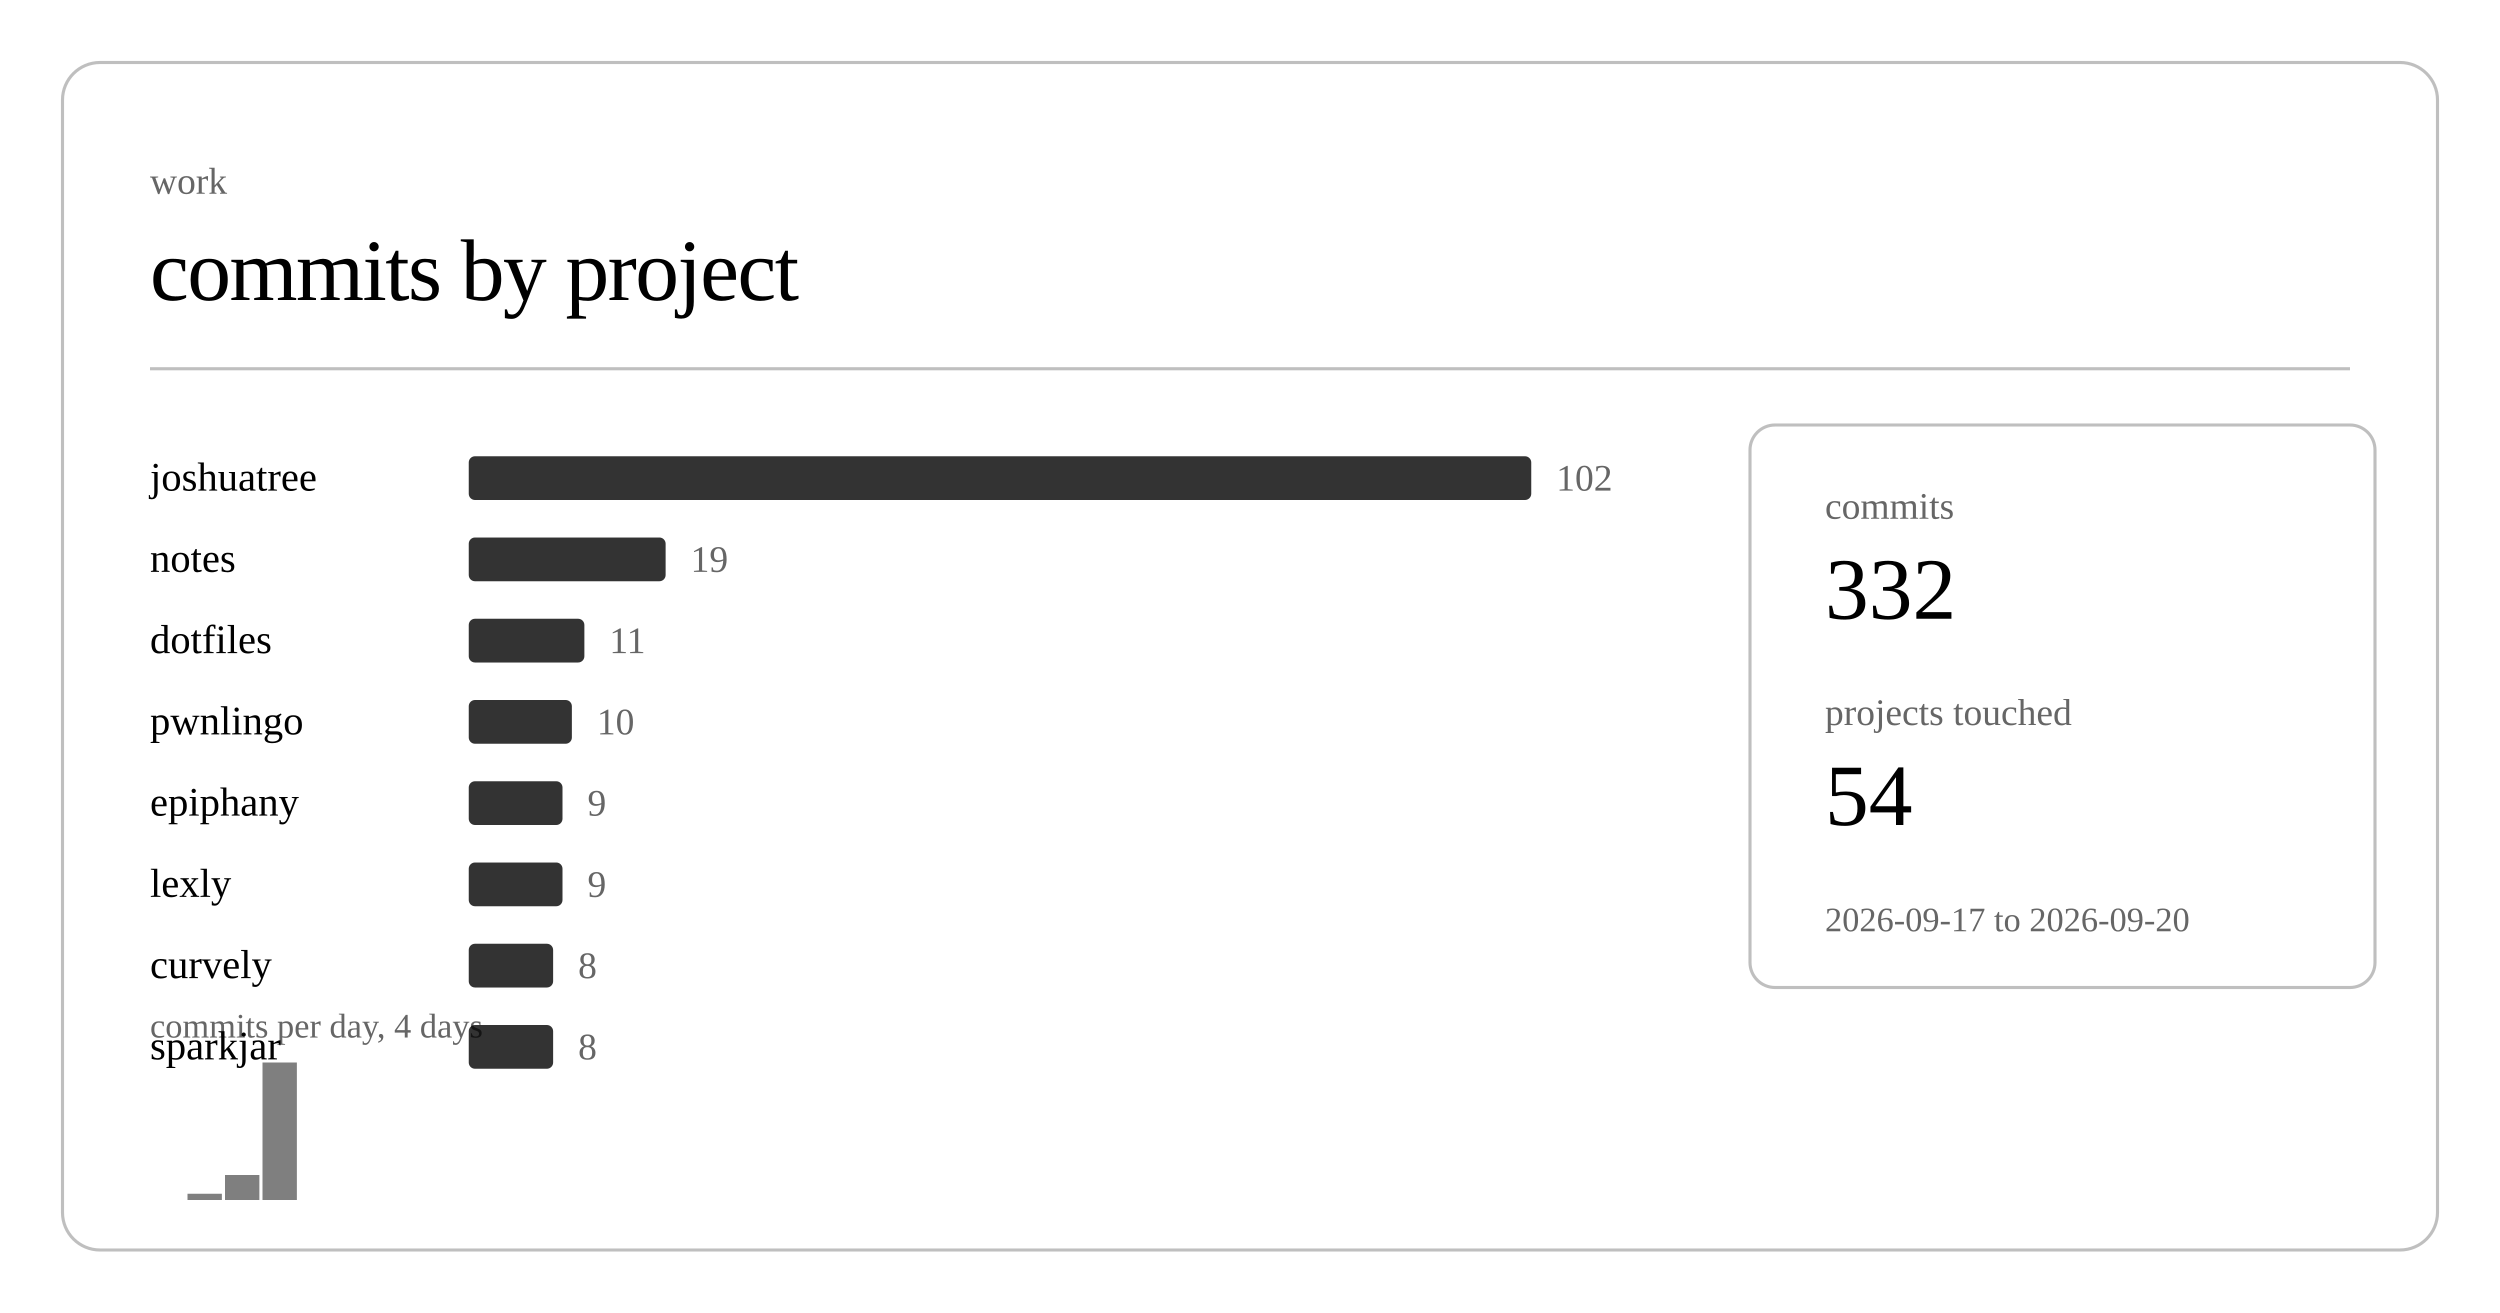
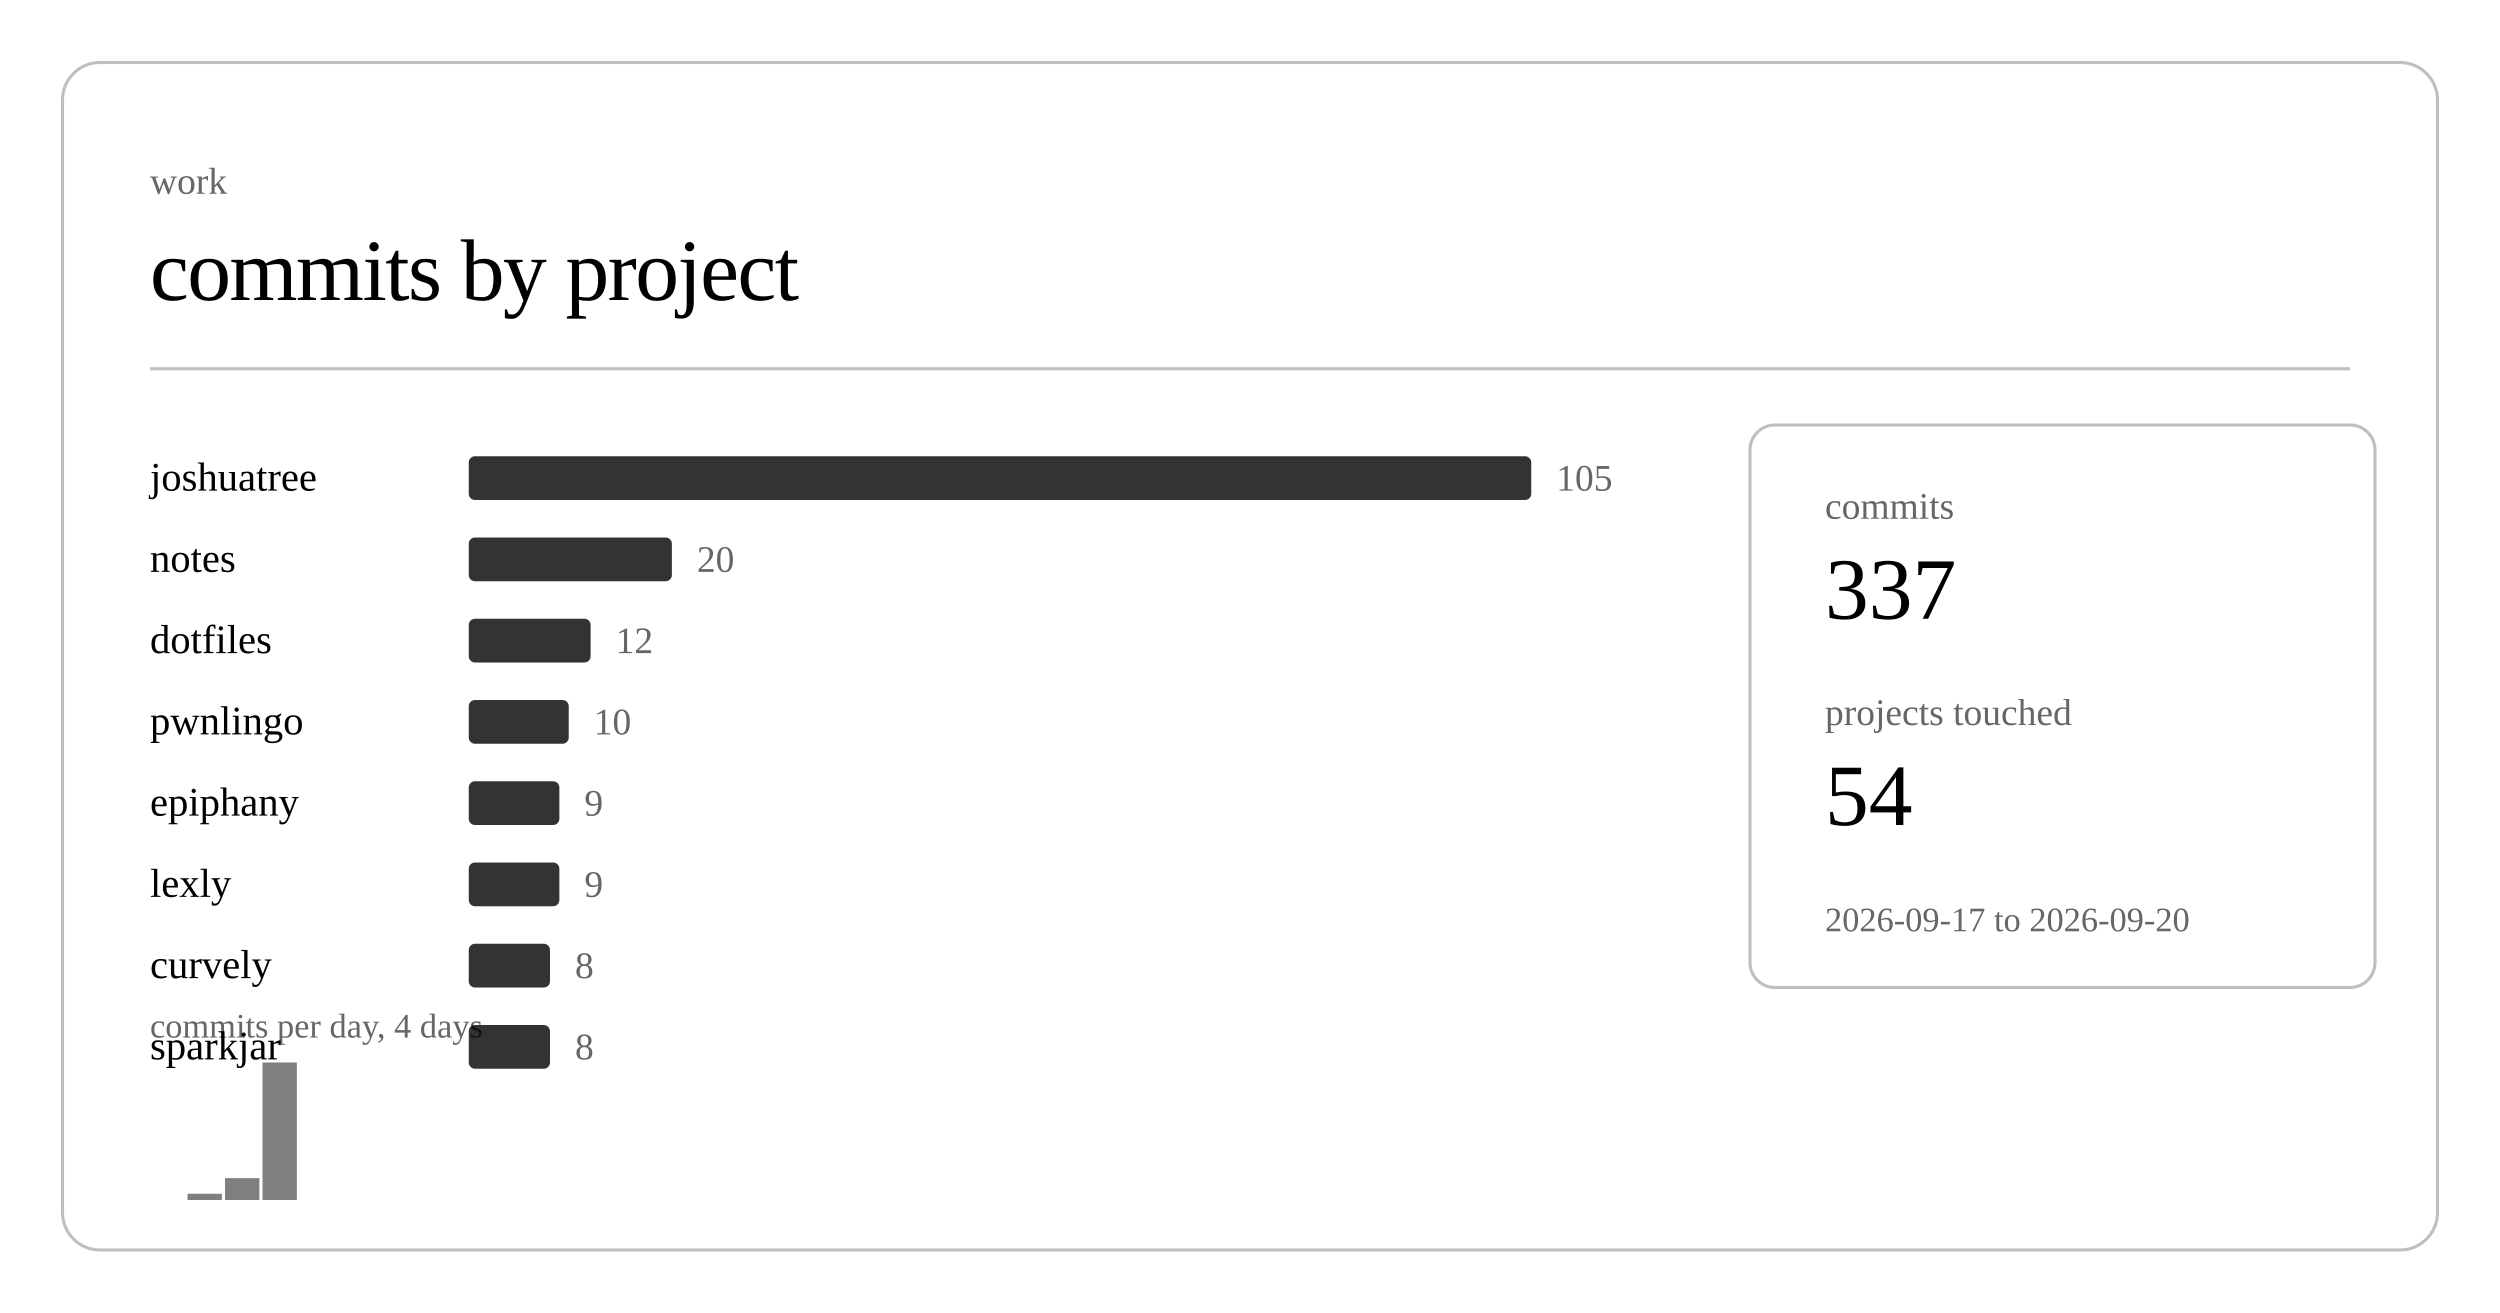
<svg xmlns="http://www.w3.org/2000/svg" class="post-header-svg" viewBox="0 0 800 420" width="800" height="420">
  <rect x="20" y="20" width="760" height="380" rx="12" ry="12" fill="none" stroke="currentColor" stroke-width="1" opacity="0.25" />
  <text fill="currentColor" x="48" y="62" font-size="12" opacity="0.6">work</text>
  <text fill="currentColor" x="48" y="96" font-size="28" font-weight="300" letter-spacing="-0.5">commits by project</text>
  <line stroke="currentColor" x1="48" y1="118" x2="752" y2="118" stroke-width="1" opacity="0.25" />
  <a href="https://github.com/nulljosh/joshuatree">
    <text fill="currentColor" x="48" y="157" font-size="13">joshuatree</text>
  </a>
  <rect x="150" y="146" width="340" height="14" rx="2" fill="currentColor" opacity="0.8" />
-   <text fill="currentColor" x="498" y="157" font-size="12" opacity="0.6">102</text>
+   <text fill="currentColor" x="498" y="157" font-size="12" opacity="0.6">105</text>
  <a href="https://github.com/nulljosh/notes">
    <text fill="currentColor" x="48" y="183" font-size="13">notes</text>
  </a>
-   <rect x="150" y="172" width="63" height="14" rx="2" fill="currentColor" opacity="0.8" />
-   <text fill="currentColor" x="221" y="183" font-size="12" opacity="0.6">19</text>
+   <rect x="150" y="172" width="65" height="14" rx="2" fill="currentColor" opacity="0.8" />
+   <text fill="currentColor" x="223" y="183" font-size="12" opacity="0.6">20</text>
  <a href="https://github.com/nulljosh/dotfiles">
    <text fill="currentColor" x="48" y="209" font-size="13">dotfiles</text>
  </a>
-   <rect x="150" y="198" width="37" height="14" rx="2" fill="currentColor" opacity="0.8" />
-   <text fill="currentColor" x="195" y="209" font-size="12" opacity="0.6">11</text>
+   <rect x="150" y="198" width="39" height="14" rx="2" fill="currentColor" opacity="0.8" />
+   <text fill="currentColor" x="197" y="209" font-size="12" opacity="0.6">12</text>
  <a href="https://github.com/nulljosh/pwnlingo">
    <text fill="currentColor" x="48" y="235" font-size="13">pwnlingo</text>
  </a>
-   <rect x="150" y="224" width="33" height="14" rx="2" fill="currentColor" opacity="0.8" />
-   <text fill="currentColor" x="191" y="235" font-size="12" opacity="0.6">10</text>
+   <rect x="150" y="224" width="32" height="14" rx="2" fill="currentColor" opacity="0.8" />
+   <text fill="currentColor" x="190" y="235" font-size="12" opacity="0.6">10</text>
  <a href="https://github.com/nulljosh/epiphany">
    <text fill="currentColor" x="48" y="261" font-size="13">epiphany</text>
  </a>
-   <rect x="150" y="250" width="30" height="14" rx="2" fill="currentColor" opacity="0.8" />
-   <text fill="currentColor" x="188" y="261" font-size="12" opacity="0.6">9</text>
+   <rect x="150" y="250" width="29" height="14" rx="2" fill="currentColor" opacity="0.8" />
+   <text fill="currentColor" x="187" y="261" font-size="12" opacity="0.6">9</text>
  <a href="https://github.com/nulljosh/lexly">
    <text fill="currentColor" x="48" y="287" font-size="13">lexly</text>
  </a>
-   <rect x="150" y="276" width="30" height="14" rx="2" fill="currentColor" opacity="0.8" />
-   <text fill="currentColor" x="188" y="287" font-size="12" opacity="0.6">9</text>
+   <rect x="150" y="276" width="29" height="14" rx="2" fill="currentColor" opacity="0.8" />
+   <text fill="currentColor" x="187" y="287" font-size="12" opacity="0.6">9</text>
  <a href="https://github.com/nulljosh/curvely">
    <text fill="currentColor" x="48" y="313" font-size="13">curvely</text>
  </a>
-   <rect x="150" y="302" width="27" height="14" rx="2" fill="currentColor" opacity="0.8" />
-   <text fill="currentColor" x="185" y="313" font-size="12" opacity="0.6">8</text>
+   <rect x="150" y="302" width="26" height="14" rx="2" fill="currentColor" opacity="0.8" />
+   <text fill="currentColor" x="184" y="313" font-size="12" opacity="0.6">8</text>
  <a href="https://github.com/nulljosh/sparkjar">
    <text fill="currentColor" x="48" y="339" font-size="13">sparkjar</text>
  </a>
-   <rect x="150" y="328" width="27" height="14" rx="2" fill="currentColor" opacity="0.8" />
-   <text fill="currentColor" x="185" y="339" font-size="12" opacity="0.6">8</text>
+   <rect x="150" y="328" width="26" height="14" rx="2" fill="currentColor" opacity="0.8" />
+   <text fill="currentColor" x="184" y="339" font-size="12" opacity="0.6">8</text>
  <rect x="60.0" y="382" width="11.0" height="2" fill="currentColor" opacity="0.5" />
-   <rect x="72.0" y="376" width="11.0" height="8" fill="currentColor" opacity="0.5" />
+   <rect x="72.0" y="377" width="11.0" height="7" fill="currentColor" opacity="0.5" />
  <rect x="84.0" y="340" width="11.0" height="44" fill="currentColor" opacity="0.5" />
  <text fill="currentColor" x="48" y="332" font-size="11" opacity="0.6">commits per day, 4 days</text>
  <rect x="560" y="136" width="200" height="180" rx="8" ry="8" fill="none" stroke="currentColor" stroke-width="1" opacity="0.25" />
  <text fill="currentColor" x="584" y="166" font-size="12" opacity="0.6">commits</text>
-   <text fill="currentColor" x="584" y="198" font-size="28" font-weight="500">332</text>
+   <text fill="currentColor" x="584" y="198" font-size="28" font-weight="500">337</text>
  <text fill="currentColor" x="584" y="232" font-size="12" opacity="0.6">projects touched</text>
  <text fill="currentColor" x="584" y="264" font-size="28" font-weight="500">54</text>
  <text fill="currentColor" x="584" y="298" font-size="11" opacity="0.6">2026-09-17 to 2026-09-20</text>
</svg>
